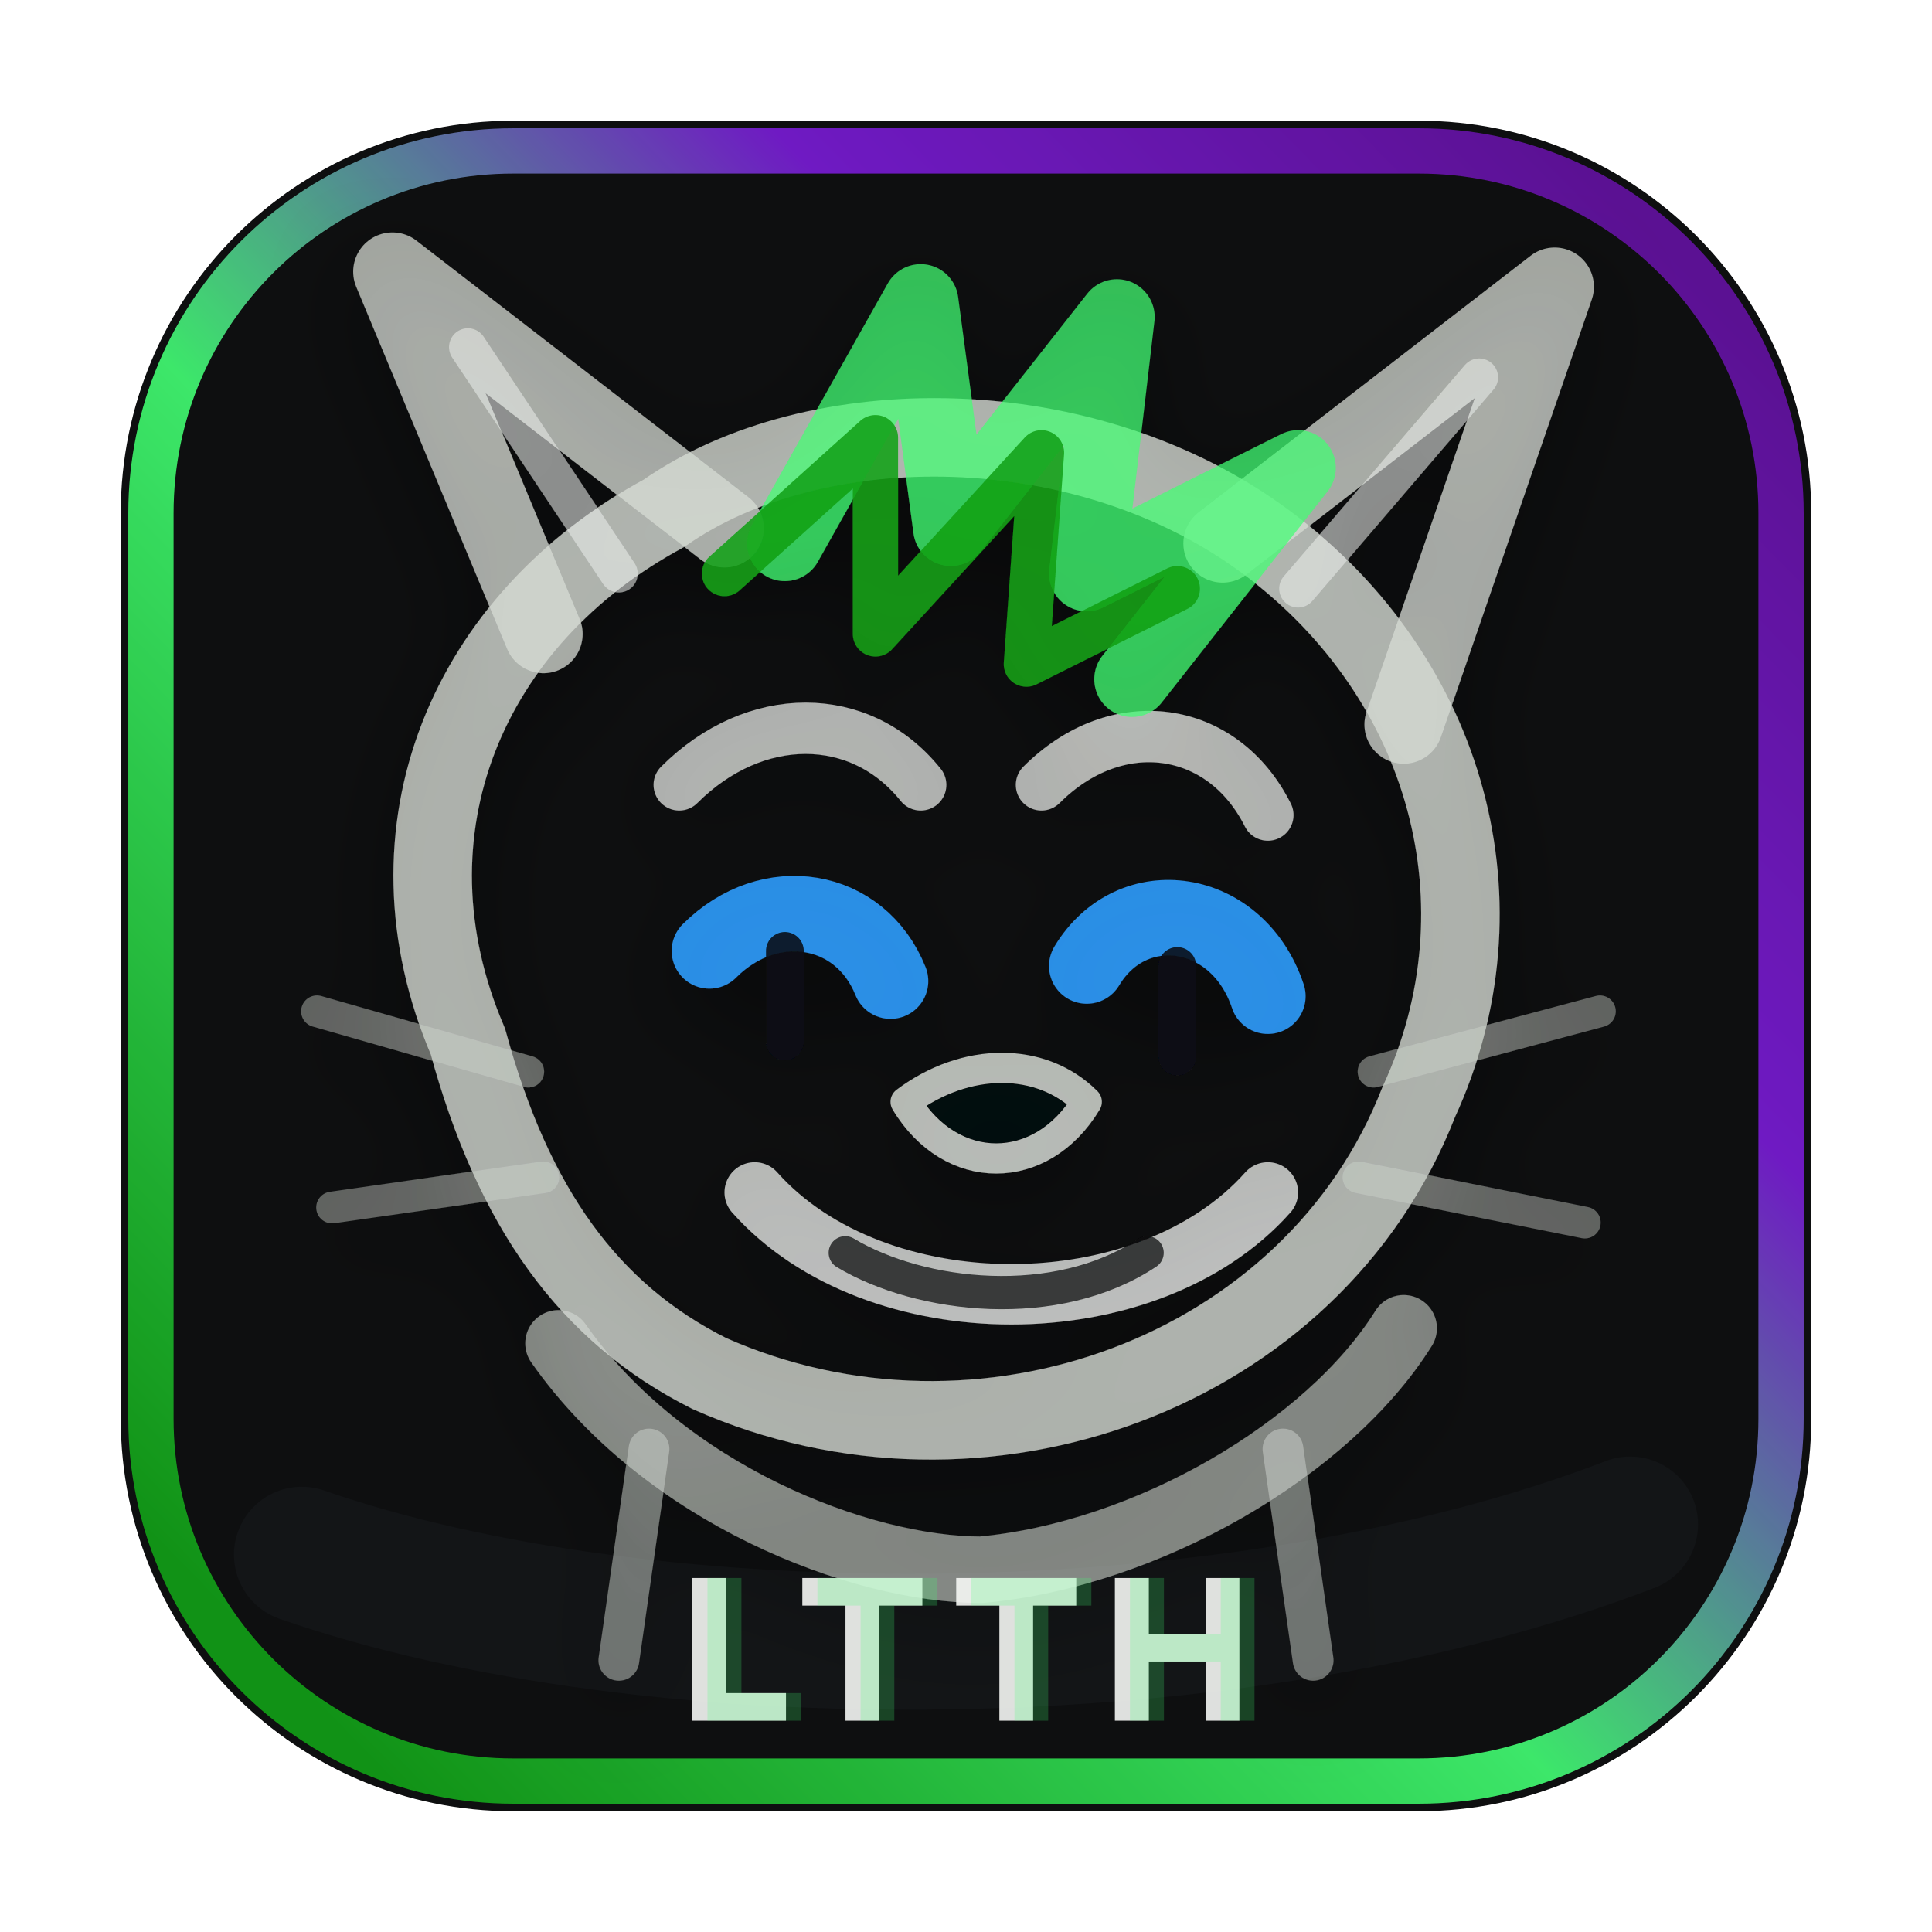
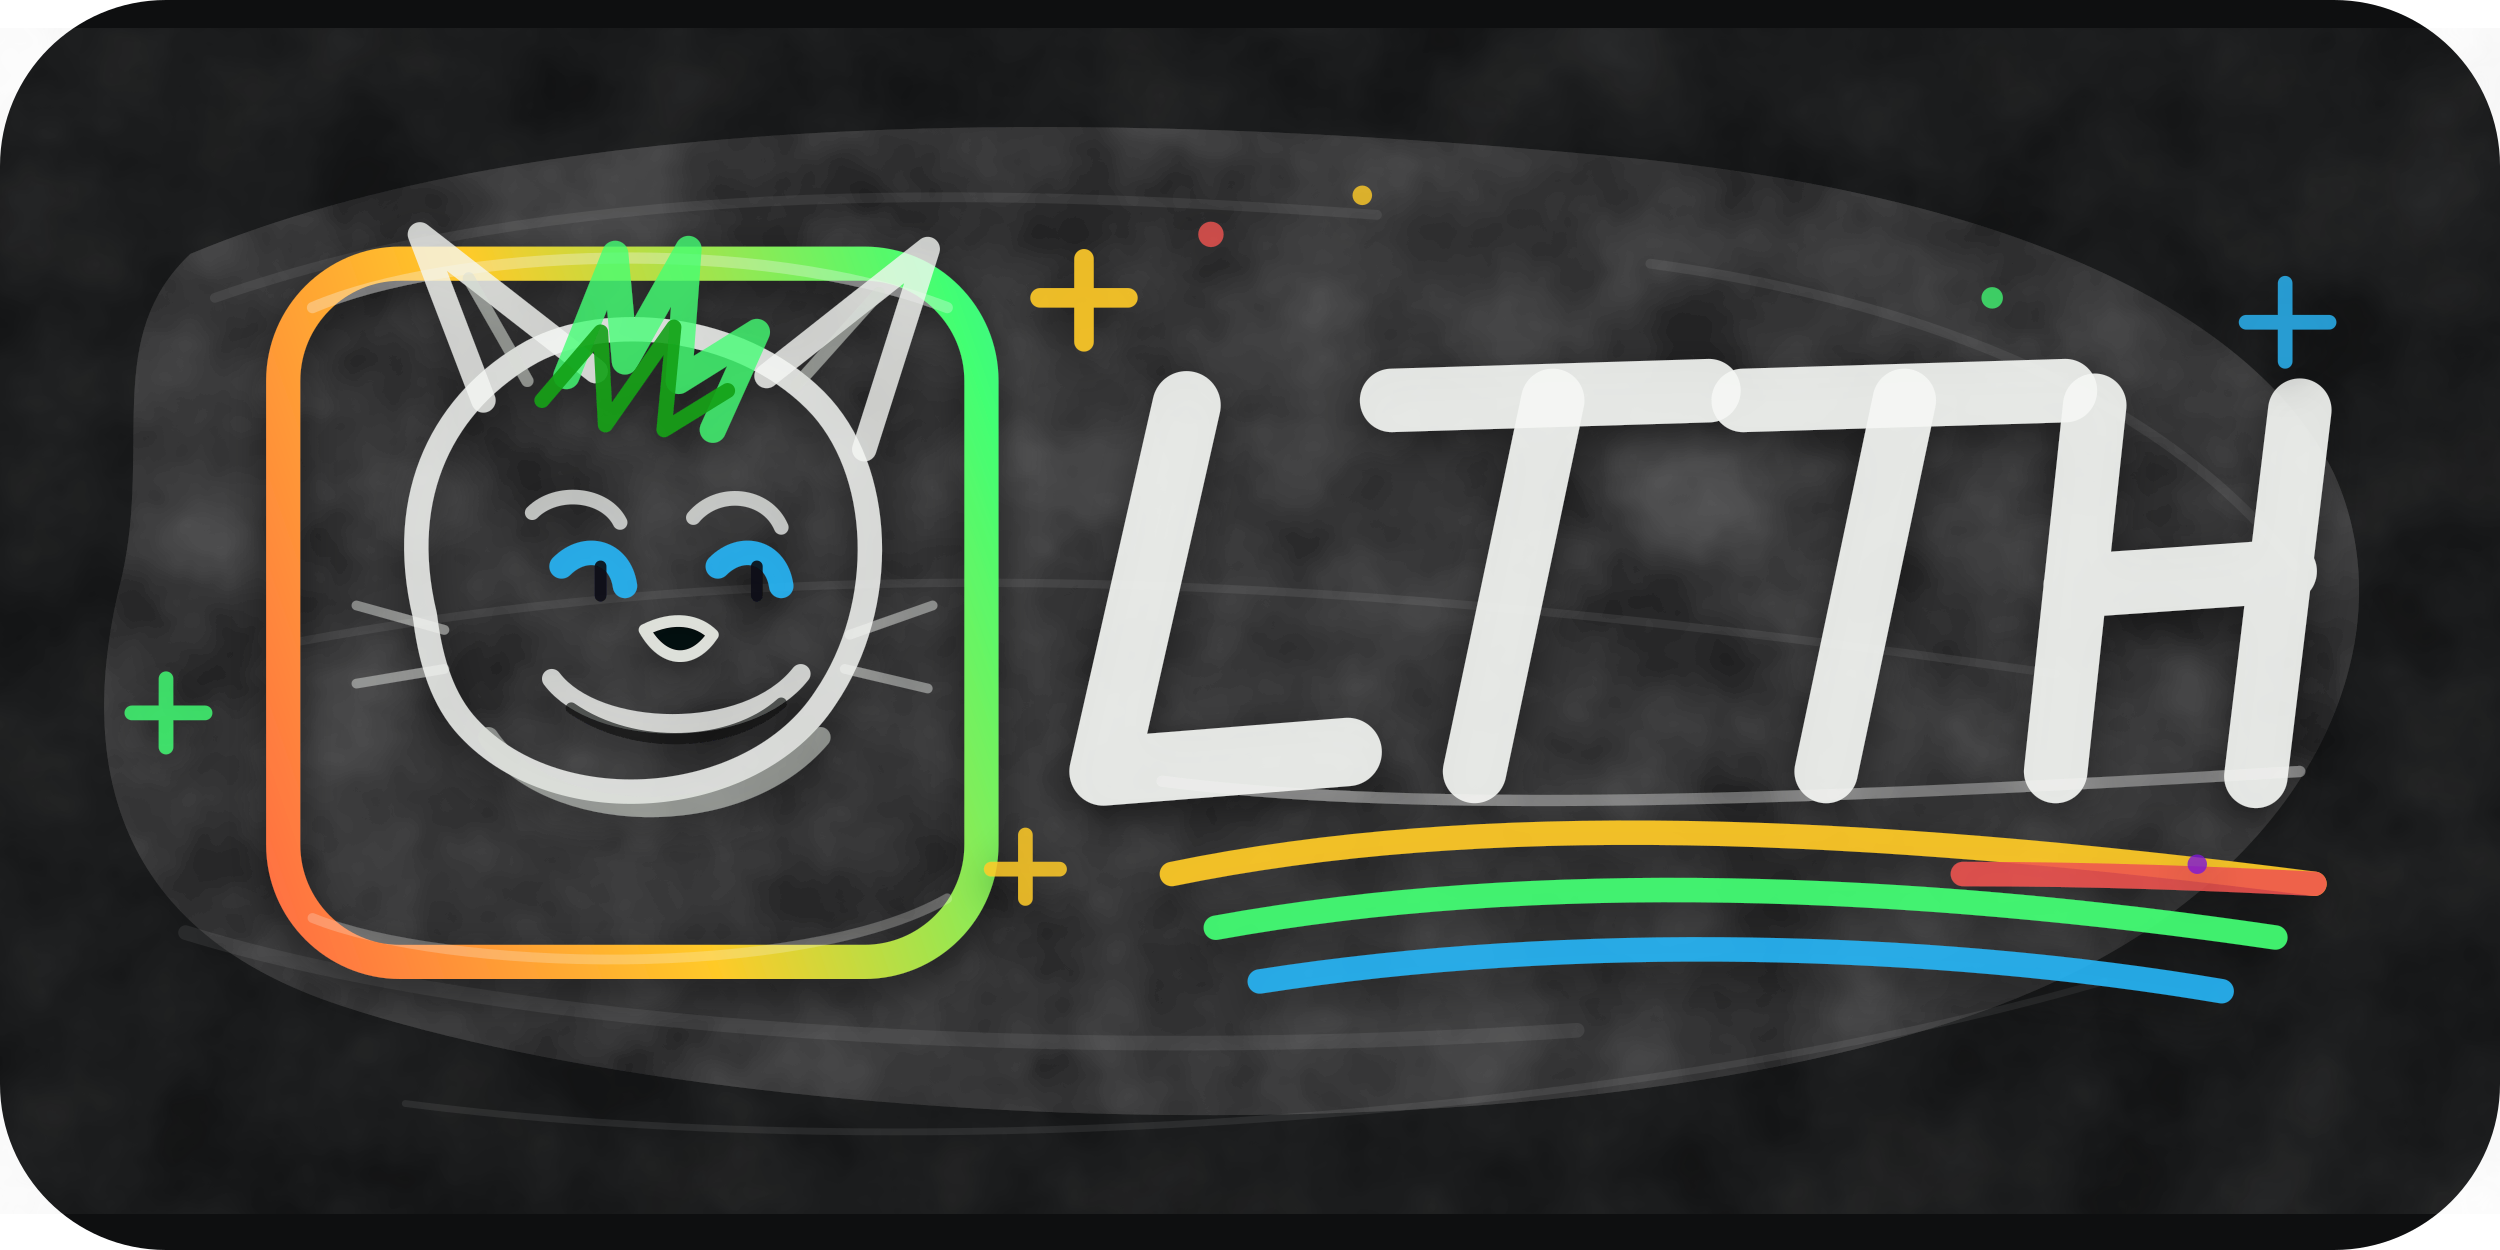
- <svg xmlns="http://www.w3.org/2000/svg" viewBox="0 0 128 128" role="img" aria-labelledby="title desc">
+ <svg xmlns="http://www.w3.org/2000/svg" viewBox="0 0 512 256" role="img" aria-labelledby="title desc">
  <defs>
-     <linearGradient id="rim" x1="18" y1="110" x2="112" y2="18" gradientUnits="userSpaceOnUse">
-       <stop offset="0" stop-color="#12a116" />
+     <linearGradient id="rainbow" x1="56" y1="188" x2="444" y2="52" gradientUnits="userSpaceOnUse">
+       <stop offset="0" stop-color="#ff7043" />
+       <stop offset="0.2" stop-color="#ffca28" />
      <stop offset="0.42" stop-color="#42ff73" />
-       <stop offset="0.72" stop-color="#7a1cd6" />
-       <stop offset="1" stop-color="#6412a1" />
+       <stop offset="0.62" stop-color="#29b6f6" />
+       <stop offset="0.82" stop-color="#7a1cd6" />
+       <stop offset="1" stop-color="#ef5350" />
    </linearGradient>
-     <filter id="soft" x="-20%" y="-20%" width="140%" height="140%">
-       <feDropShadow dx="0" dy="2" stdDeviation="3" flood-color="#000" flood-opacity=".45" />
+     <filter id="chalk-soft" x="-8%" y="-18%" width="116%" height="136%">
+       <feTurbulence type="fractalNoise" baseFrequency="0.9" numOctaves="2" seed="7" result="noise" />
+       <feDisplacementMap in="SourceGraphic" in2="noise" scale="1.25" />
+       <feDropShadow dx="0" dy="3" stdDeviation="4" flood-color="#000" flood-opacity="0.45" />
+     </filter>
+     <filter id="paper" x="-10%" y="-10%" width="120%" height="120%">
+       <feTurbulence type="fractalNoise" baseFrequency="0.035" numOctaves="4" seed="13" result="grain" />
+       <feColorMatrix in="grain" type="saturate" values="0" />
+       <feComponentTransfer>
+         <feFuncA type="table" tableValues="0 0.16" />
+       </feComponentTransfer>
+       <feBlend in="SourceGraphic" mode="screen" />
    </filter>
  </defs>
-   <rect x="8" y="8" width="112" height="112" rx="26" fill="#0e0f10" />
-   <rect x="10" y="10" width="108" height="108" rx="24" fill="none" stroke="url(#rim)" stroke-width="3" opacity=".9" />
-   <path d="M20 103 C43 111, 82 111, 108 101" fill="none" stroke="#141619" stroke-width="9" stroke-linecap="round" opacity=".8" />
-   <g filter="url(#soft)" fill="none" stroke-linecap="round" stroke-linejoin="round">
-     <path d="M31 69 C25 55, 31 41, 44 34 C54 27, 72 27, 84 36 C96 45, 100 60, 94 73 C87 91, 65 99, 47 91 C39 87, 34 80, 31 69 Z" stroke="#d8ddd6" stroke-width="5.2" opacity=".76" />
-     <path d="M36 42 L26 18 L48 35" stroke="#d8ddd6" stroke-width="5.2" opacity=".72" />
-     <path d="M81 36 L103 19 L93 48" stroke="#d8ddd6" stroke-width="5.2" opacity=".72" />
-     <path d="M31 23 L41 38" stroke="#f5f7f4" stroke-width="2.5" opacity=".48" />
-     <path d="M98 25 L86 39" stroke="#f5f7f4" stroke-width="2.5" opacity=".48" />
-     <path d="M45 52 C50 47, 57 47, 61 52" stroke="#f5f7f4" stroke-width="3.4" opacity=".68" />
-     <path d="M69 52 C74 47, 81 48, 84 54" stroke="#f5f7f4" stroke-width="3.4" opacity=".68" />
-     <path d="M47 63 C51 59, 57 60, 59 65" stroke="#2f9dff" stroke-width="5" opacity=".88" />
-     <path d="M72 64 C75 59, 82 60, 84 66" stroke="#2f9dff" stroke-width="5" opacity=".88" />
-     <path d="M52 63 L52 69" stroke="#071018" stroke-width="2.5" opacity=".9" />
-     <path d="M78 64 L78 70" stroke="#071018" stroke-width="2.5" opacity=".9" />
-     <path d="M60 73 C64 70, 69 70, 72 73 C69 78, 63 78, 60 73 Z" fill="#05080a" stroke="#cdd2cc" stroke-width="2" opacity=".86" />
-     <path d="M50 79 C58 88, 76 88, 84 79" stroke="#f5f7f4" stroke-width="4" opacity=".72" />
-     <path d="M56 83 C61 86, 70 87, 76 83" stroke="#0e0f10" stroke-width="2.2" opacity=".75" />
-     <path d="M35 71 L21 67 M36 78 L22 80 M91 71 L106 67 M90 78 L105 81" stroke="#cfd4ce" stroke-width="2.1" opacity=".42" />
-     <path d="M52 36 L61 20 L63 35 L74 21 L72 38 L86 31 L75 45" stroke="#42ff73" stroke-width="5" opacity=".72" />
-     <path d="M48 38 L58 29 L58 42 L69 30 L68 44 L78 39" stroke="#12a116" stroke-width="3" opacity=".86" />
-     <path d="M37 89 C44 99, 57 104, 65 104 C76 103, 88 96, 93 88" stroke="#d8ddd6" stroke-width="4.4" opacity=".54" />
-     <path d="M43 96 L41 110 M85 96 L87 110" stroke="#d8ddd6" stroke-width="2.7" opacity=".45" />
+   <rect width="512" height="256" rx="34" fill="#0e0f10" />
+   <path d="M39 52 C111 22, 224 22, 330 32 C407 39, 461 62, 478 97 C493 130, 475 174, 425 199 C344 240, 155 234, 70 206 C24 191, 15 157, 25 118 C31 91, 21 69, 39 52 Z" fill="#151719" opacity="0.9" filter="url(#paper)" />
+   <g fill="none" stroke="#f5f7f4" stroke-linecap="round" opacity="0.08">
+     <path d="M44 61 C113 37, 198 38, 282 44" stroke-width="2" />
+     <path d="M38 191 C103 211, 216 218, 323 211" stroke-width="3" />
+     <path d="M338 54 C397 62, 445 83, 470 116" stroke-width="2" />
+     <path d="M58 132 C163 112, 274 117, 421 138" stroke-width="1.7" />
+     <path d="M83 226 C184 239, 331 230, 431 201" stroke-width="1.4" />
  </g>
-   <g font-family="Inter, SF Pro Display, Arial, sans-serif" font-weight="800" font-size="13" letter-spacing="1.4" text-anchor="middle">
-     <text x="64" y="114" fill="#f5f7f4" opacity=".9">LTTH</text>
-     <text x="65" y="114" fill="#42ff73" opacity=".22">LTTH</text>
+   <g filter="url(#chalk-soft)" fill="none" stroke-linecap="round" stroke-linejoin="round">
+     <rect x="58" y="54" width="143" height="143" rx="24" stroke="url(#rainbow)" stroke-width="7" />
+     <path d="M64 63 C92 51, 155 48, 194 63" stroke="#f5f7f4" stroke-width="2.3" opacity="0.32" />
+     <path d="M64 188 C91 199, 164 201, 194 184" stroke="#f5f7f4" stroke-width="2" opacity="0.24" />
+     <path d="M87 126 C81 101, 91 82, 109 72 C124 64, 151 66, 167 82 C181 96, 182 124, 169 143 C154 166, 113 169, 95 148 C90 142, 88 134, 87 126 Z" stroke="#f5f7f4" stroke-width="5" opacity="0.83" />
+     <path d="M99 82 L86 48 L122 76" stroke="#f5f7f4" stroke-width="5" opacity="0.78" />
+     <path d="M157 77 L190 51 L177 92" stroke="#f5f7f4" stroke-width="5" opacity="0.78" />
+     <path d="M96 57 L108 78 M180 60 L163 79" stroke="#d8ddd6" stroke-width="2.5" opacity="0.5" />
+     <path d="M109 105 C114 100, 124 101, 127 107" stroke="#f5f7f4" stroke-width="3" opacity="0.72" />
+     <path d="M142 106 C147 100, 157 101, 160 108" stroke="#f5f7f4" stroke-width="3" opacity="0.72" />
+     <path d="M115 116 C120 111, 127 113, 128 120" stroke="#29b6f6" stroke-width="5" opacity="0.9" />
+     <path d="M147 116 C152 111, 159 113, 160 120" stroke="#29b6f6" stroke-width="5" opacity="0.9" />
+     <path d="M123 116 L123 122 M155 116 L155 122" stroke="#071018" stroke-width="2.4" opacity="0.92" />
+     <path d="M132 129 C138 126, 143 127, 146 130 C142 136, 136 136, 132 129 Z" fill="#05080a" stroke="#e4e7e1" stroke-width="2.4" opacity="0.95" />
+     <path d="M113 139 C122 151, 153 152, 164 138" stroke="#f5f7f4" stroke-width="4" opacity="0.78" />
+     <path d="M117 145 C130 154, 150 153, 160 144" stroke="#0e0f10" stroke-width="2.3" opacity="0.65" />
+     <path d="M91 129 L73 124 M91 137 L73 140 M174 130 L191 124 M173 137 L190 141" stroke="#f5f7f4" stroke-width="2" opacity="0.42" />
+     <path d="M116 77 L126 52 L128 74 L141 51 L139 78 L155 68 L146 88" stroke="#42ff73" stroke-width="5.4" opacity="0.78" />
+     <path d="M111 82 L123 68 L124 87 L138 67 L136 88 L149 80" stroke="#12a116" stroke-width="3.1" opacity="0.9" />
+     <path d="M100 151 C112 169, 151 171, 168 151" stroke="#d8ddd6" stroke-width="4.2" opacity="0.5" />
+     <path d="M243 83 L226 158 L276 154" stroke="#f5f7f4" stroke-width="14" opacity="0.9" />
+     <path d="M285 82 L350 80" stroke="#f5f7f4" stroke-width="13" opacity="0.9" />
+     <path d="M318 82 L302 158" stroke="#f5f7f4" stroke-width="13" opacity="0.9" />
+     <path d="M357 82 L423 80" stroke="#f5f7f4" stroke-width="13" opacity="0.9" />
+     <path d="M390 82 L374 158" stroke="#f5f7f4" stroke-width="13" opacity="0.9" />
+     <path d="M429 83 L421 158 M471 84 L462 159 M425 120 L468 117" stroke="#f5f7f4" stroke-width="13" opacity="0.9" />
+     <path d="M238 160 C285 166, 354 165, 471 158" stroke="#f5f7f4" stroke-width="2.3" opacity="0.35" />
+     <path d="M240 179 C303 166, 380 169, 474 181" stroke="#ffca28" stroke-width="5" opacity="0.92" />
+     <path d="M249 190 C315 178, 391 181, 466 192" stroke="#42ff73" stroke-width="5" opacity="0.92" />
+     <path d="M258 201 C322 191, 396 193, 455 203" stroke="#29b6f6" stroke-width="5" opacity="0.9" />
+     <path d="M402 179 C431 179, 454 180, 474 181" stroke="#ef5350" stroke-width="5" opacity="0.86" />
+   </g>
+   <g fill="none" stroke-linecap="round" filter="url(#chalk-soft)">
+     <path d="M222 53 L222 70 M213 61 L231 61" stroke="#ffca28" stroke-width="4" opacity="0.9" />
+     <path d="M210 171 L210 184 M203 178 L217 178" stroke="#ffca28" stroke-width="3" opacity="0.85" />
+     <path d="M468 58 L468 74 M460 66 L477 66" stroke="#29b6f6" stroke-width="3" opacity="0.82" />
+     <path d="M34 139 L34 153 M27 146 L42 146" stroke="#42ff73" stroke-width="3" opacity="0.82" />
+     <circle cx="248" cy="48" r="2.6" fill="#ef5350" opacity="0.8" />
+     <circle cx="279" cy="40" r="2" fill="#ffca28" opacity="0.8" />
+     <circle cx="408" cy="61" r="2.2" fill="#42ff73" opacity="0.75" />
+     <circle cx="450" cy="177" r="2" fill="#7a1cd6" opacity="0.8" />
  </g>
</svg>
